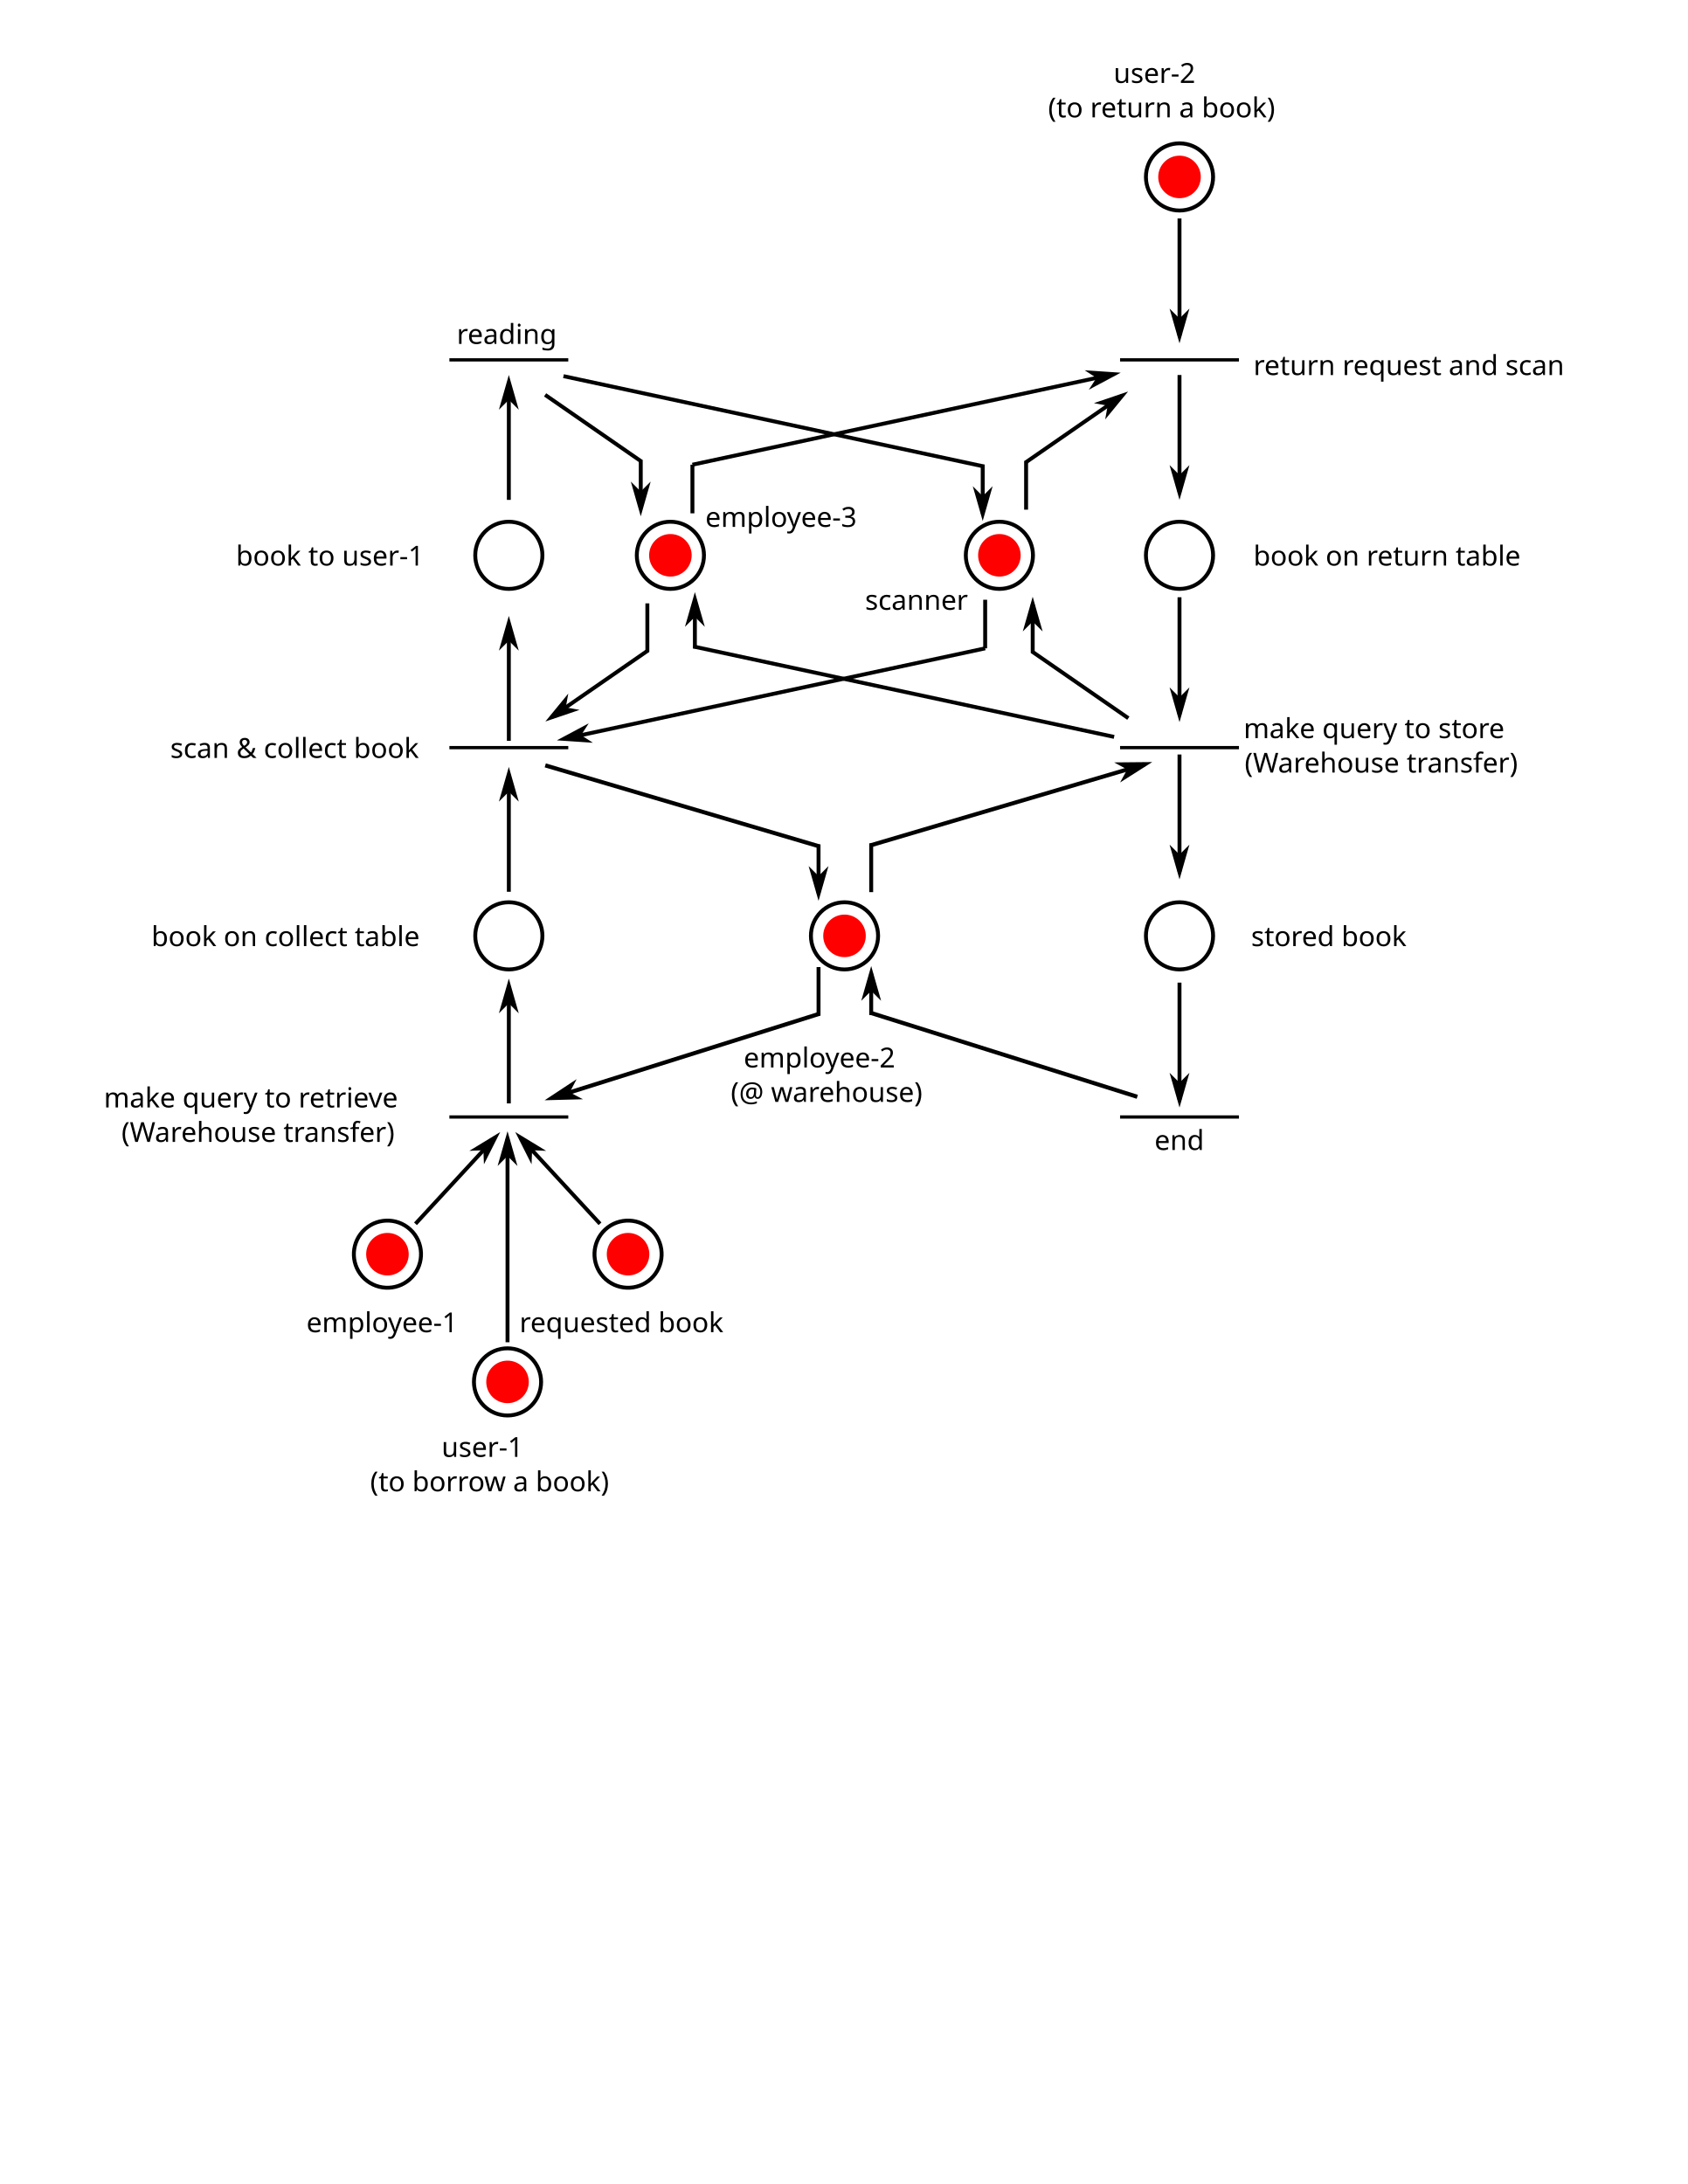
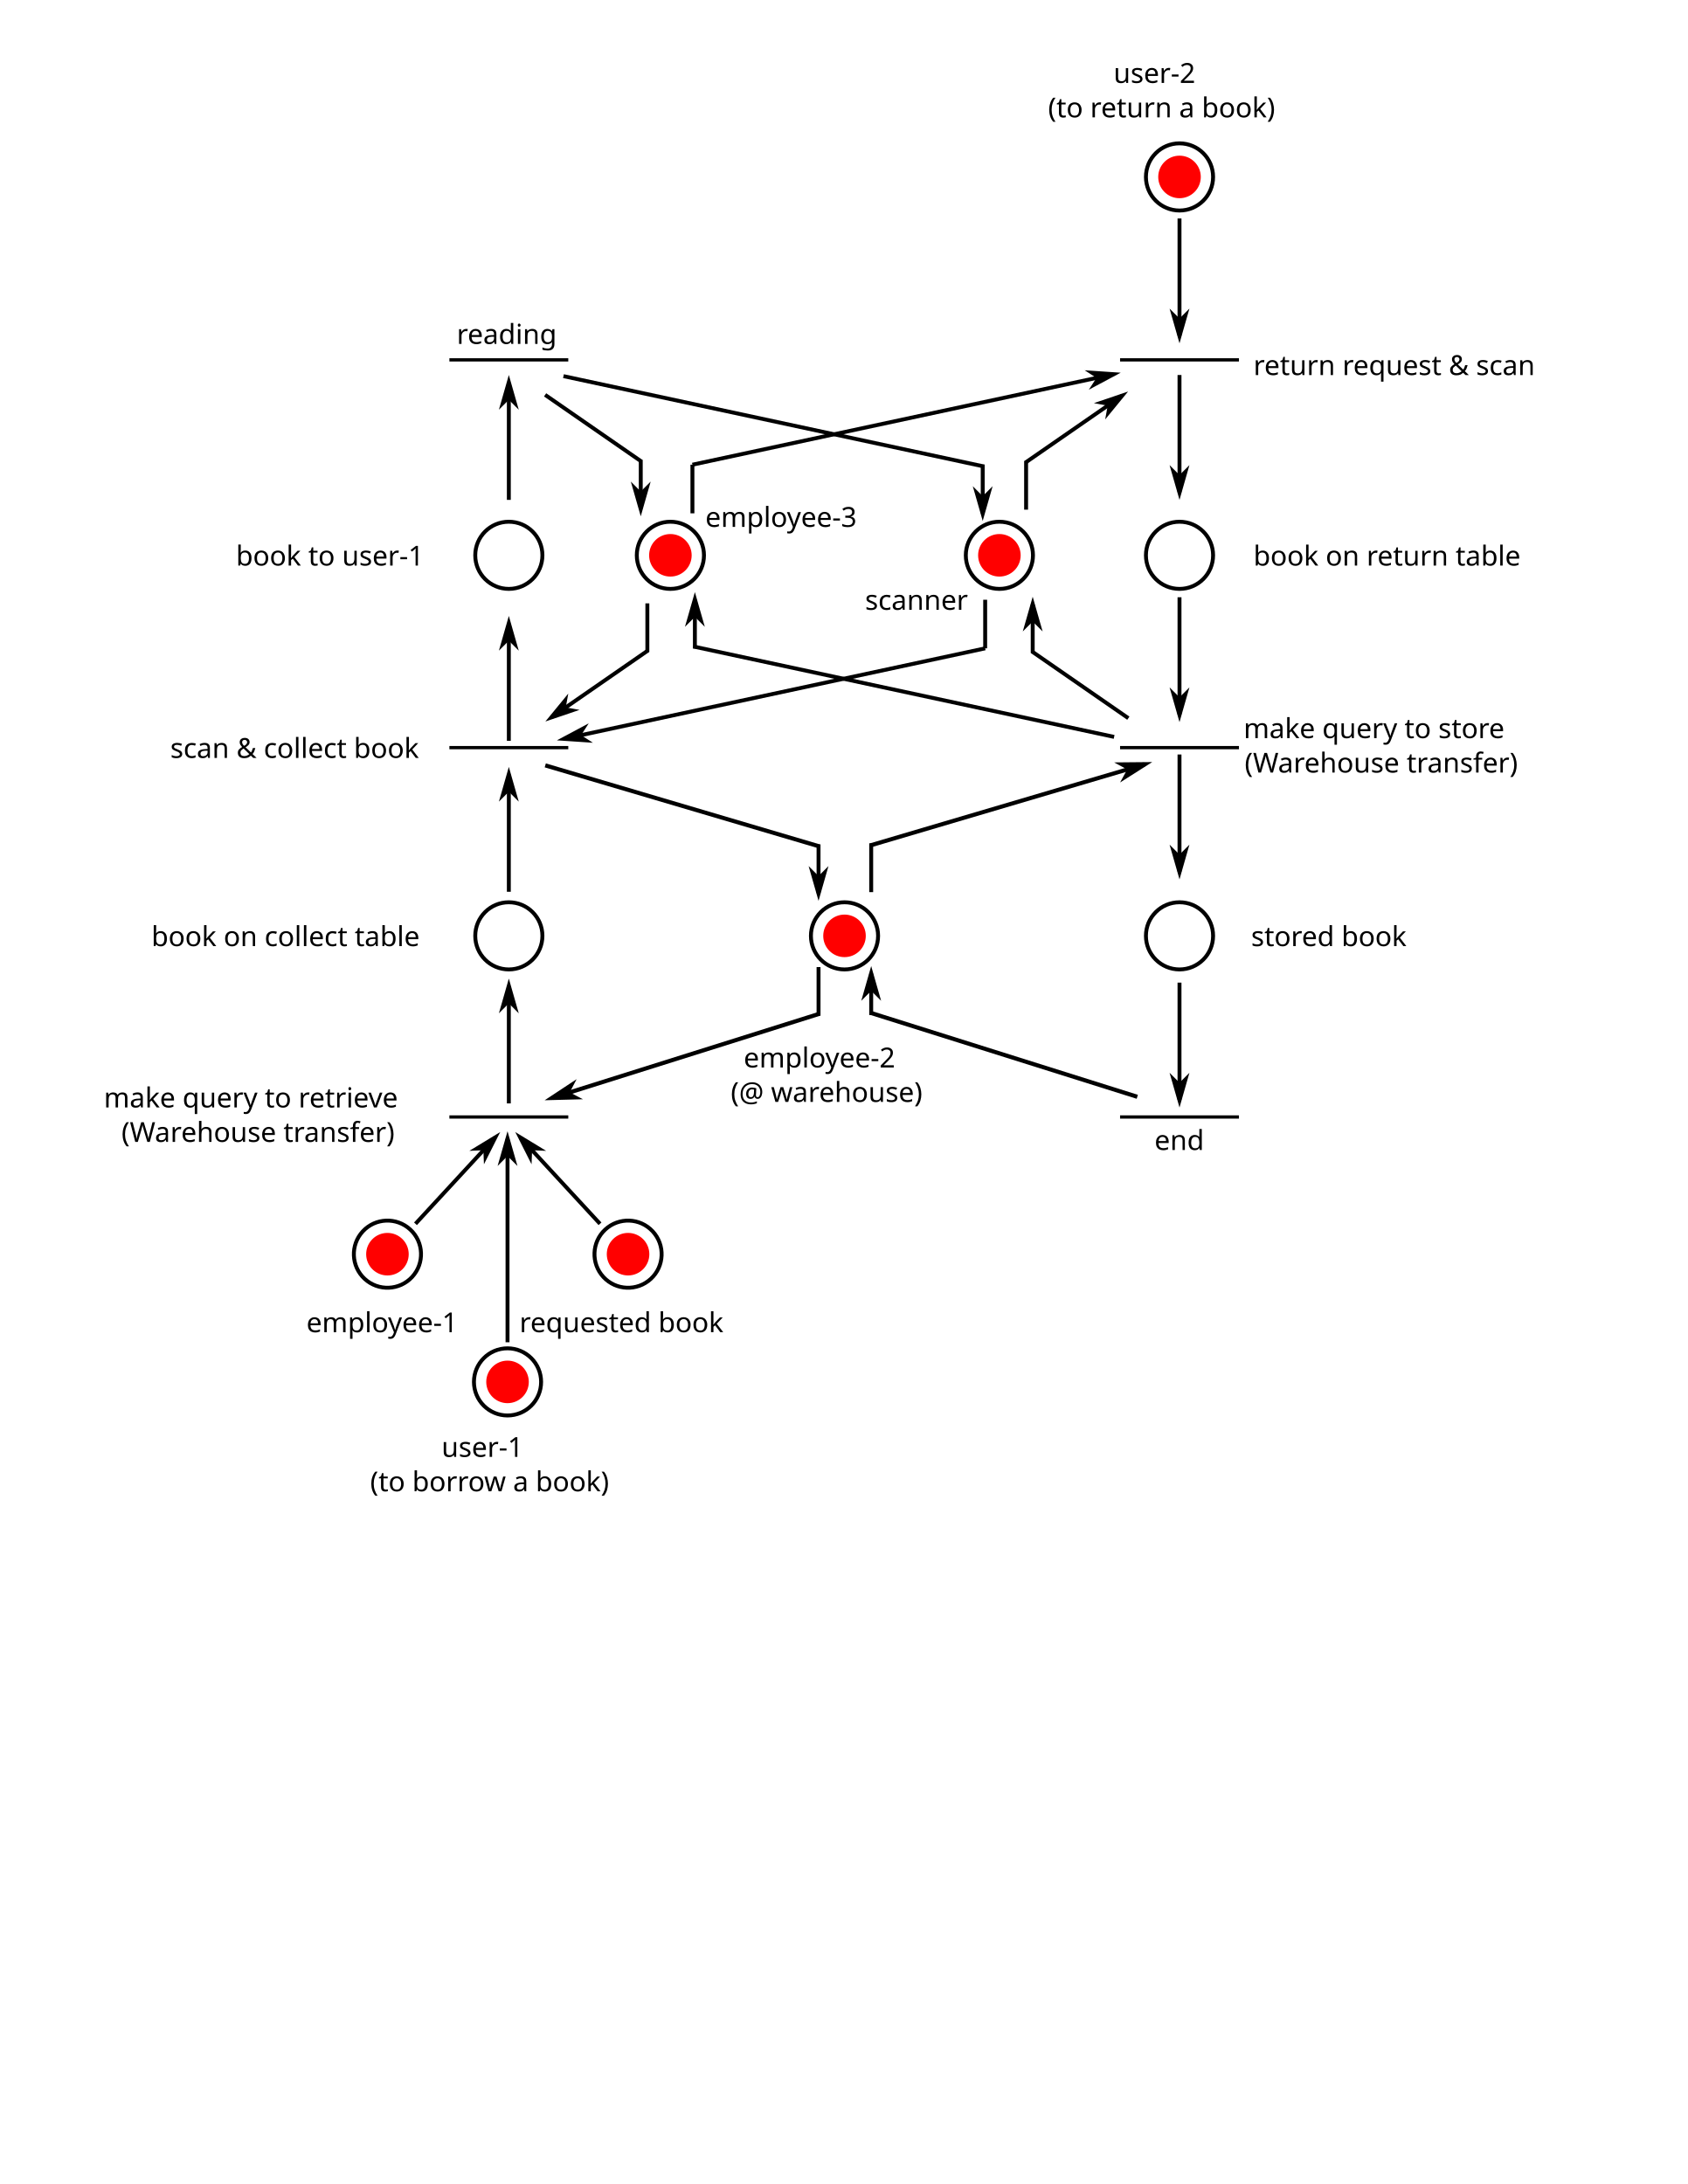
<svg xmlns="http://www.w3.org/2000/svg" width="8.5in" height="11in" viewBox="0 0 215.9 279.4" version="1.1" id="svg5">
  <defs id="defs2">
    <marker style="overflow:visible;" id="Arrow1Mend" refX="0.0" refY="0.0" orient="auto">
      <path transform="scale(0.4) rotate(180) translate(10,0)" style="fill-rule:evenodd;fill:context-stroke;stroke:context-stroke;stroke-width:1.0pt;" d="M 0.0,0.0 L 5.0,-5.0 L -12.5,0.0 L 5.0,5.0 L 0.0,0.0 z " id="path1823" />
    </marker>
    <marker style="overflow:visible;" id="Arrow2Lend" refX="0.0" refY="0.0" orient="auto">
      <path transform="scale(1.1) rotate(180) translate(1,0)" d="M 8.719,4.034 L -2.207,0.016 L 8.719,-4.002 C 6.973,-1.63 6.983,1.616 8.719,4.034 z " style="stroke:context-stroke;fill-rule:evenodd;fill:context-stroke;stroke-width:0.625;stroke-linejoin:round;" id="path1835" />
    </marker>
    <marker style="overflow:visible;" id="Arrow1Lend" refX="0.0" refY="0.0" orient="auto">
      <path transform="scale(0.8) rotate(180) translate(12.5,0)" style="fill-rule:evenodd;fill:context-stroke;stroke:context-stroke;stroke-width:1.0pt;" d="M 0.0,0.0 L 5.0,-5.0 L -12.5,0.0 L 5.0,5.0 L 0.0,0.0 z " id="path1817" />
    </marker>
    <marker style="overflow:visible" id="Arrow1Mend-0" refX="0" refY="0" orient="auto">
      <path transform="matrix(-0.4,0,0,-0.4,-4,0)" style="fill:context-stroke;fill-rule:evenodd;stroke:context-stroke;stroke-width:1pt" d="M 0,0 5,-5 -12.5,0 5,5 Z" id="path1823-8" />
    </marker>
    <marker style="overflow:visible" id="Arrow1Mend-0-3" refX="0" refY="0" orient="auto">
      <path transform="matrix(-0.4,0,0,-0.4,-4,0)" style="fill:context-stroke;fill-rule:evenodd;stroke:context-stroke;stroke-width:1pt" d="M 0,0 5,-5 -12.5,0 5,5 Z" id="path1823-8-5" />
    </marker>
    <marker style="overflow:visible" id="Arrow1Mend-3" refX="0" refY="0" orient="auto">
      <path transform="matrix(-0.4,0,0,-0.4,-4,0)" style="fill:context-stroke;fill-rule:evenodd;stroke:context-stroke;stroke-width:1pt" d="M 0,0 5,-5 -12.5,0 5,5 Z" id="path1823-89" />
    </marker>
    <marker style="overflow:visible" id="Arrow1Mend-5" refX="0" refY="0" orient="auto">
      <path transform="matrix(-0.4,0,0,-0.4,-4,0)" style="fill:context-stroke;fill-rule:evenodd;stroke:context-stroke;stroke-width:1pt" d="M 0,0 5,-5 -12.5,0 5,5 Z" id="path1823-5" />
    </marker>
    <marker style="overflow:visible" id="Arrow1Mend-5-2" refX="0" refY="0" orient="auto">
      <path transform="matrix(-0.4,0,0,-0.4,-4,0)" style="fill:context-stroke;fill-rule:evenodd;stroke:context-stroke;stroke-width:1pt" d="M 0,0 5,-5 -12.5,0 5,5 Z" id="path1823-5-1" />
    </marker>
    <marker style="overflow:visible" id="Arrow1Mend-5-2-2" refX="0" refY="0" orient="auto">
      <path transform="matrix(-0.4,0,0,-0.4,-4,0)" style="fill:context-stroke;fill-rule:evenodd;stroke:context-stroke;stroke-width:1pt" d="M 0,0 5,-5 -12.5,0 5,5 Z" id="path1823-5-1-9" />
    </marker>
    <marker style="overflow:visible" id="Arrow1Mend-5-2-2-1" refX="0" refY="0" orient="auto">
      <path transform="matrix(-0.4,0,0,-0.4,-4,0)" style="fill:context-stroke;fill-rule:evenodd;stroke:context-stroke;stroke-width:1pt" d="M 0,0 5,-5 -12.5,0 5,5 Z" id="path1823-5-1-9-6" />
    </marker>
    <marker style="overflow:visible" id="Arrow1Mend-5-2-2-1-3" refX="0" refY="0" orient="auto">
      <path transform="matrix(-0.4,0,0,-0.4,-4,0)" style="fill:context-stroke;fill-rule:evenodd;stroke:context-stroke;stroke-width:1pt" d="M 0,0 5,-5 -12.5,0 5,5 Z" id="path1823-5-1-9-6-4" />
    </marker>
    <marker style="overflow:visible" id="Arrow1Mend-5-2-9" refX="0" refY="0" orient="auto">
      <path transform="matrix(-0.4,0,0,-0.4,-4,0)" style="fill:context-stroke;fill-rule:evenodd;stroke:context-stroke;stroke-width:1pt" d="M 0,0 5,-5 -12.5,0 5,5 Z" id="path1823-5-1-8" />
    </marker>
    <marker style="overflow:visible" id="Arrow1Mend-5-2-9-9" refX="0" refY="0" orient="auto">
      <path transform="matrix(-0.4,0,0,-0.4,-4,0)" style="fill:context-stroke;fill-rule:evenodd;stroke:context-stroke;stroke-width:1pt" d="M 0,0 5,-5 -12.5,0 5,5 Z" id="path1823-5-1-8-8" />
    </marker>
    <marker style="overflow:visible" id="Arrow1Mend-5-2-9-96" refX="0" refY="0" orient="auto">
      <path transform="matrix(-0.4,0,0,-0.4,-4,0)" style="fill:context-stroke;fill-rule:evenodd;stroke:context-stroke;stroke-width:1pt" d="M 0,0 5,-5 -12.5,0 5,5 Z" id="path1823-5-1-8-5" />
    </marker>
    <marker style="overflow:visible" id="Arrow1Mend-5-2-9-5" refX="0" refY="0" orient="auto">
      <path transform="matrix(-0.4,0,0,-0.4,-4,0)" style="fill:context-stroke;fill-rule:evenodd;stroke:context-stroke;stroke-width:1pt" d="M 0,0 5,-5 -12.5,0 5,5 Z" id="path1823-5-1-8-9" />
    </marker>
    <marker style="overflow:visible" id="Arrow1Mend-2" refX="0" refY="0" orient="auto">
      <path transform="matrix(-0.4,0,0,-0.4,-4,0)" style="fill:context-stroke;fill-rule:evenodd;stroke:context-stroke;stroke-width:1pt" d="M 0,0 5,-5 -12.5,0 5,5 Z" id="path1823-9" />
    </marker>
    <marker style="overflow:visible" id="Arrow1Mend-2-6" refX="0" refY="0" orient="auto">
      <path transform="matrix(-0.4,0,0,-0.4,-4,0)" style="fill:context-stroke;fill-rule:evenodd;stroke:context-stroke;stroke-width:1pt" d="M 0,0 5,-5 -12.5,0 5,5 Z" id="path1823-9-5" />
    </marker>
    <marker style="overflow:visible" id="Arrow1Mend-5-2-9-5-4" refX="0" refY="0" orient="auto">
      <path transform="matrix(-0.4,0,0,-0.4,-4,0)" style="fill:context-stroke;fill-rule:evenodd;stroke:context-stroke;stroke-width:1pt" d="M 0,0 5,-5 -12.5,0 5,5 Z" id="path1823-5-1-8-9-5" />
    </marker>
    <marker style="overflow:visible" id="Arrow1Mend-4" refX="0" refY="0" orient="auto">
      <path transform="matrix(-0.4,0,0,-0.4,-4,0)" style="fill:context-stroke;fill-rule:evenodd;stroke:context-stroke;stroke-width:1pt" d="M 0,0 5,-5 -12.5,0 5,5 Z" id="path1823-6" />
    </marker>
    <marker style="overflow:visible" id="Arrow1Mend-9" refX="0" refY="0" orient="auto">
      <path transform="matrix(-0.4,0,0,-0.4,-4,0)" style="fill:context-stroke;fill-rule:evenodd;stroke:context-stroke;stroke-width:1pt" d="M 0,0 5,-5 -12.5,0 5,5 Z" id="path1823-2" />
    </marker>
    <marker style="overflow:visible" id="Arrow1Mend-0-2" refX="0" refY="0" orient="auto">
      <path transform="matrix(-0.4,0,0,-0.4,-4,0)" style="fill:context-stroke;fill-rule:evenodd;stroke:context-stroke;stroke-width:1pt" d="M 0,0 5,-5 -12.5,0 5,5 Z" id="path1823-8-1" />
    </marker>
    <marker style="overflow:visible" id="Arrow1Mend-0-3-5" refX="0" refY="0" orient="auto">
      <path transform="matrix(-0.4,0,0,-0.4,-4,0)" style="fill:context-stroke;fill-rule:evenodd;stroke:context-stroke;stroke-width:1pt" d="M 0,0 5,-5 -12.5,0 5,5 Z" id="path1823-8-5-1" />
    </marker>
    <marker style="overflow:visible" id="Arrow1Mend-5-2-9-5-47" refX="0" refY="0" orient="auto">
      <path transform="matrix(-0.4,0,0,-0.4,-4,0)" style="fill:context-stroke;fill-rule:evenodd;stroke:context-stroke;stroke-width:1pt" d="M 0,0 5,-5 -12.5,0 5,5 Z" id="path1823-5-1-8-9-3" />
    </marker>
    <marker style="overflow:visible" id="Arrow1Mend-2-0" refX="0" refY="0" orient="auto">
      <path transform="matrix(-0.4,0,0,-0.4,-4,0)" style="fill:context-stroke;fill-rule:evenodd;stroke:context-stroke;stroke-width:1pt" d="M 0,0 5,-5 -12.5,0 5,5 Z" id="path1823-9-7" />
    </marker>
    <marker style="overflow:visible" id="Arrow1Mend-31" refX="0" refY="0" orient="auto">
      <path transform="matrix(-0.4,0,0,-0.4,-4,0)" style="fill:context-stroke;fill-rule:evenodd;stroke:context-stroke;stroke-width:1pt" d="M 0,0 5,-5 -12.5,0 5,5 Z" id="path1823-4" />
    </marker>
    <marker style="overflow:visible" id="Arrow1Mend-2-6-4" refX="0" refY="0" orient="auto">
      <path transform="matrix(-0.4,0,0,-0.4,-4,0)" style="fill:context-stroke;fill-rule:evenodd;stroke:context-stroke;stroke-width:1pt" d="M 0,0 5,-5 -12.5,0 5,5 Z" id="path1823-9-5-3" />
    </marker>
    <marker style="overflow:visible" id="Arrow1Mend-5-2-9-5-6" refX="0" refY="0" orient="auto">
      <path transform="matrix(-0.4,0,0,-0.4,-4,0)" style="fill:context-stroke;fill-rule:evenodd;stroke:context-stroke;stroke-width:1pt" d="M 0,0 5,-5 -12.5,0 5,5 Z" id="path1823-5-1-8-9-7" />
    </marker>
    <marker style="overflow:visible" id="Arrow1Mend-2-3" refX="0" refY="0" orient="auto">
      <path transform="matrix(-0.4,0,0,-0.4,-4,0)" style="fill:context-stroke;fill-rule:evenodd;stroke:context-stroke;stroke-width:1pt" d="M 0,0 5,-5 -12.5,0 5,5 Z" id="path1823-9-6" />
    </marker>
    <marker style="overflow:visible" id="Arrow1Mend-05" refX="0" refY="0" orient="auto">
      <path transform="matrix(-0.4,0,0,-0.4,-4,0)" style="fill:context-stroke;fill-rule:evenodd;stroke:context-stroke;stroke-width:1pt" d="M 0,0 5,-5 -12.5,0 5,5 Z" id="path1823-7" />
    </marker>
    <marker style="overflow:visible" id="Arrow1Mend-2-6-41" refX="0" refY="0" orient="auto">
      <path transform="matrix(-0.4,0,0,-0.4,-4,0)" style="fill:context-stroke;fill-rule:evenodd;stroke:context-stroke;stroke-width:1pt" d="M 0,0 5,-5 -12.5,0 5,5 Z" id="path1823-9-5-5" />
    </marker>
    <marker style="overflow:visible" id="Arrow1Mend-5-2-2-1-39" refX="0" refY="0" orient="auto">
      <path transform="matrix(-0.4,0,0,-0.4,-4,0)" style="fill:context-stroke;fill-rule:evenodd;stroke:context-stroke;stroke-width:1pt" d="M 0,0 5,-5 -12.5,0 5,5 Z" id="path1823-5-1-9-6-9" />
    </marker>
    <marker style="overflow:visible" id="Arrow1Mend-5-2-2-1-3-5" refX="0" refY="0" orient="auto">
      <path transform="matrix(-0.4,0,0,-0.4,-4,0)" style="fill:context-stroke;fill-rule:evenodd;stroke:context-stroke;stroke-width:1pt" d="M 0,0 5,-5 -12.5,0 5,5 Z" id="path1823-5-1-9-6-4-3" />
    </marker>
    <marker style="overflow:visible" id="Arrow1Mend-5-3" refX="0" refY="0" orient="auto">
      <path transform="matrix(-0.4,0,0,-0.4,-4,0)" style="fill:context-stroke;fill-rule:evenodd;stroke:context-stroke;stroke-width:1pt" d="M 0,0 5,-5 -12.5,0 5,5 Z" id="path1823-5-8" />
    </marker>
    <marker style="overflow:visible" id="Arrow1Mend-5-2-24" refX="0" refY="0" orient="auto">
      <path transform="matrix(-0.4,0,0,-0.4,-4,0)" style="fill:context-stroke;fill-rule:evenodd;stroke:context-stroke;stroke-width:1pt" d="M 0,0 5,-5 -12.5,0 5,5 Z" id="path1823-5-1-0" />
    </marker>
    <marker style="overflow:visible" id="Arrow1Mend-5-2-2-8" refX="0" refY="0" orient="auto">
      <path transform="matrix(-0.4,0,0,-0.4,-4,0)" style="fill:context-stroke;fill-rule:evenodd;stroke:context-stroke;stroke-width:1pt" d="M 0,0 5,-5 -12.5,0 5,5 Z" id="path1823-5-1-9-5" />
    </marker>
    <marker style="overflow:visible" id="Arrow1Mend-5-6" refX="0" refY="0" orient="auto">
      <path transform="matrix(-0.4,0,0,-0.4,-4,0)" style="fill:context-stroke;fill-rule:evenodd;stroke:context-stroke;stroke-width:1pt" d="M 0,0 5,-5 -12.5,0 5,5 Z" id="path1823-5-6" />
    </marker>
    <marker style="overflow:visible" id="Arrow1Mend-5-2-4" refX="0" refY="0" orient="auto">
      <path transform="matrix(-0.4,0,0,-0.4,-4,0)" style="fill:context-stroke;fill-rule:evenodd;stroke:context-stroke;stroke-width:1pt" d="M 0,0 5,-5 -12.5,0 5,5 Z" id="path1823-5-1-3" />
    </marker>
    <marker style="overflow:visible" id="Arrow1Mend-5-2-2-5" refX="0" refY="0" orient="auto">
      <path transform="matrix(-0.4,0,0,-0.4,-4,0)" style="fill:context-stroke;fill-rule:evenodd;stroke:context-stroke;stroke-width:1pt" d="M 0,0 5,-5 -12.5,0 5,5 Z" id="path1823-5-1-9-0" />
    </marker>
    <marker style="overflow:visible" id="Arrow1Mend-5-2-9-4" refX="0" refY="0" orient="auto">
      <path transform="matrix(-0.4,0,0,-0.4,-4,0)" style="fill:context-stroke;fill-rule:evenodd;stroke:context-stroke;stroke-width:1pt" d="M 0,0 5,-5 -12.5,0 5,5 Z" id="path1823-5-1-8-58" />
    </marker>
    <marker style="overflow:visible" id="Arrow1Mend-07" refX="0" refY="0" orient="auto">
      <path transform="matrix(-0.4,0,0,-0.4,-4,0)" style="fill:context-stroke;fill-rule:evenodd;stroke:context-stroke;stroke-width:1pt" d="M 0,0 5,-5 -12.5,0 5,5 Z" id="path1823-43" />
    </marker>
    <marker style="overflow:visible" id="Arrow1Mend-5-2-9-6" refX="0" refY="0" orient="auto">
      <path transform="matrix(-0.4,0,0,-0.4,-4,0)" style="fill:context-stroke;fill-rule:evenodd;stroke:context-stroke;stroke-width:1pt" d="M 0,0 5,-5 -12.5,0 5,5 Z" id="path1823-5-1-8-7" />
    </marker>
    <marker style="overflow:visible" id="Arrow1Mend-0-1" refX="0" refY="0" orient="auto">
      <path transform="matrix(-0.4,0,0,-0.4,-4,0)" style="fill:context-stroke;fill-rule:evenodd;stroke:context-stroke;stroke-width:1pt" d="M 0,0 5,-5 -12.5,0 5,5 Z" id="path1823-8-16" />
    </marker>
    <marker style="overflow:visible" id="Arrow1Mend-0-3-9" refX="0" refY="0" orient="auto">
      <path transform="matrix(-0.4,0,0,-0.4,-4,0)" style="fill:context-stroke;fill-rule:evenodd;stroke:context-stroke;stroke-width:1pt" d="M 0,0 5,-5 -12.5,0 5,5 Z" id="path1823-8-5-18" />
    </marker>
    <marker style="overflow:visible" id="Arrow1Mend-9-9" refX="0" refY="0" orient="auto">
      <path transform="matrix(-0.4,0,0,-0.4,-4,0)" style="fill:context-stroke;fill-rule:evenodd;stroke:context-stroke;stroke-width:1pt" d="M 0,0 5,-5 -12.5,0 5,5 Z" id="path1823-2-7" />
    </marker>
  </defs>
  <g id="layer1">
    <circle style="fill:none;fill-opacity:0.75;stroke:#000000;stroke-width:0.5;stroke-linecap:round;stroke-linejoin:round;stroke-miterlimit:4;stroke-dasharray:none" id="path850-1-9-3" cx="65.087" cy="119.724" r="4.296" />
    <circle style="fill:none;fill-opacity:0.75;stroke:#000000;stroke-width:0.5;stroke-linecap:round;stroke-linejoin:round;stroke-miterlimit:4;stroke-dasharray:none" id="path850-1" cx="145.255" cy="-84.264" r="4.296" transform="matrix(0.7347202,0.6783702,0.6783702,-0.7347202,0,0)" />
    <path style="fill:none;stroke:#000000;stroke-width:0.5;stroke-linecap:butt;stroke-linejoin:miter;stroke-miterlimit:4;stroke-dasharray:none;stroke-opacity:1;marker-end:url(#Arrow1Mend-0-3)" d="m 53.148,156.56 c 10.169,-11.014 10.169,-11.014 10.169,-11.014" id="path1156-6-0" />
    <circle style="fill:none;fill-opacity:0.75;stroke:#000000;stroke-width:0.5;stroke-linecap:round;stroke-linejoin:round;stroke-miterlimit:4;stroke-dasharray:none" id="path850-1-2" cx="49.817" cy="-172.383" r="4.296" transform="rotate(137.2836)" />
    <path style="fill:none;stroke:#000000;stroke-width:0.5;stroke-linecap:butt;stroke-linejoin:miter;stroke-miterlimit:4;stroke-dasharray:none;stroke-opacity:1;marker-end:url(#Arrow1Mend-0-3-9)" d="M 76.749,156.56 C 66.58,145.547 66.58,145.547 66.58,145.547" id="path1156-6-0-0" />
    <text xml:space="preserve" style="font-size:3.526px;line-height:1.25;font-family:sans-serif;-inkscape-font-specification:sans-serif;text-align:center;letter-spacing:0px;text-anchor:middle;stroke-width:0.132" x="35.299" y="141.676" id="text5551">
      <tspan id="tspan5549" style="text-align:center;text-anchor:middle;stroke-width:0.132" x="35.299" y="141.676">make query to retrieve</tspan>
      <tspan style="text-align:center;text-anchor:middle;stroke-width:0.132" x="35.299" y="146.084" id="tspan33403">(Warehouse transfer)</tspan>
    </text>
    <text xml:space="preserve" style="font-size:3.526px;line-height:1.25;font-family:sans-serif;-inkscape-font-specification:sans-serif;text-align:center;letter-spacing:0px;text-anchor:middle;stroke-width:0.132" x="64.92" y="186.378" id="text14485">
      <tspan id="tspan14483" style="text-align:center;text-anchor:middle;stroke-width:0.132" x="64.92" y="186.378">user-1</tspan>
      <tspan style="text-align:center;text-anchor:middle;stroke-width:0.132" x="64.92" y="190.786" id="tspan48297">(to borrow a book)</tspan>
    </text>
    <text xml:space="preserve" style="font-size:3.526px;line-height:1.25;font-family:sans-serif;-inkscape-font-specification:sans-serif;letter-spacing:0px;stroke-width:0.132" x="39.201" y="170.433" id="text19685">
      <tspan id="tspan19683" style="stroke-width:0.132" x="39.201" y="170.433">employee-1</tspan>
    </text>
    <circle style="fill:none;fill-opacity:0.75;stroke:#000000;stroke-width:0.5;stroke-linecap:round;stroke-linejoin:round;stroke-miterlimit:4;stroke-dasharray:none" id="path850-5" cx="150.877" cy="22.636" r="4.296" />
    <path style="fill:none;stroke:#000000;stroke-width:0.5;stroke-linecap:butt;stroke-linejoin:miter;stroke-miterlimit:4;stroke-dasharray:none;stroke-opacity:1;marker-end:url(#Arrow1Mend-9)" d="m 150.876,27.945 c 0,14.99 0,14.99 0,14.99" id="path1156-1" />
    <text xml:space="preserve" style="font-size:3.526px;line-height:1.25;font-family:sans-serif;-inkscape-font-specification:sans-serif;letter-spacing:0px;stroke-width:0.132" x="160.336" y="47.979" id="text4569-3">
-       <tspan id="tspan4567-5" style="stroke-width:0.132" x="160.336" y="47.979">return request and scan</tspan>
+       <tspan id="tspan4567-5" style="stroke-width:0.132" x="160.336" y="47.979">return request &amp; scan</tspan>
    </text>
    <text xml:space="preserve" style="font-size:3.526px;line-height:1.25;font-family:sans-serif;-inkscape-font-specification:sans-serif;text-align:center;letter-spacing:0px;text-anchor:middle;stroke-width:0.132" x="178.968" y="94.428" id="text5551-1">
      <tspan id="tspan5549-3" style="text-align:center;text-anchor:middle;stroke-width:0.132" x="178.968" y="94.428">make query to store</tspan>
      <tspan style="text-align:center;text-anchor:middle;stroke-width:0.132" x="178.968" y="98.836" id="tspan39517">(Warehouse transfer)</tspan>
    </text>
    <ellipse style="fill:#ff0000;fill-opacity:1;stroke:#ff0000;stroke-width:0.295;stroke-linecap:round;stroke-linejoin:round;stroke-miterlimit:4;stroke-dasharray:none;stroke-opacity:1" id="path11431-9" cx="150.877" cy="22.636" rx="2.574" ry="2.574" />
    <text xml:space="preserve" style="font-size:3.526px;line-height:1.25;font-family:sans-serif;-inkscape-font-specification:sans-serif;text-align:center;letter-spacing:0px;text-anchor:middle;stroke-width:0.132" x="150.877" y="10.609" id="text14485-8">
      <tspan id="tspan14483-1" style="text-align:center;text-anchor:middle;stroke-width:0.132" x="150.877" y="10.609">user-2</tspan>
      <tspan style="text-align:center;text-anchor:middle;stroke-width:0.132" x="150.877" y="15.016" id="tspan49670">(to return a book)</tspan>
    </text>
    <text xml:space="preserve" style="font-size:3.526px;line-height:1.25;font-family:sans-serif;-inkscape-font-specification:sans-serif;letter-spacing:0px;stroke-width:0.132" x="160.336" y="72.354" id="text19685-5">
      <tspan id="tspan19683-4" style="stroke-width:0.132" x="160.336" y="72.354">book on return table</tspan>
    </text>
    <path style="fill:none;stroke:#000000;stroke-width:0.5;stroke-linecap:butt;stroke-linejoin:miter;stroke-miterlimit:4;stroke-dasharray:none;stroke-opacity:1;marker-end:url(#Arrow1Mend-5-2)" d="m 65.087,141.164 c 0,-14.99 0,-14.99 0,-14.99" id="path1156-8-1" />
    <path style="fill:none;stroke:#000000;stroke-width:0.5;stroke-linecap:butt;stroke-linejoin:miter;stroke-miterlimit:4;stroke-dasharray:none;stroke-opacity:1;marker-end:url(#Arrow1Mend-5-2-2)" d="m 65.087,114.085 c 0,-14.99 0,-14.99 0,-14.99" id="path1156-8-1-5" />
    <text xml:space="preserve" style="font-size:3.528px;line-height:1.25;font-family:sans-serif;-inkscape-font-specification:sans-serif;letter-spacing:0px;stroke-width:0.265" x="66.452" y="170.433" id="text27578">
      <tspan id="tspan27576" style="font-size:3.528px;stroke-width:0.265" x="66.452" y="170.433">requested book</tspan>
    </text>
    <g id="g16705" transform="translate(29.35121,-94.70476)">
      <circle style="fill:none;fill-opacity:0.75;stroke:#000000;stroke-width:0.5;stroke-linecap:round;stroke-linejoin:round;stroke-miterlimit:4;stroke-dasharray:none" id="path850-1-9" cx="78.674" cy="214.429" r="4.296" />
      <ellipse style="fill:#ff0000;fill-opacity:1;stroke:#ff0000;stroke-width:0.295;stroke-linecap:round;stroke-linejoin:round;stroke-miterlimit:4;stroke-dasharray:none;stroke-opacity:1" id="path11431-5-5" cx="78.674" cy="214.429" rx="2.574" ry="2.574" />
    </g>
    <text xml:space="preserve" style="font-size:3.528px;line-height:1.25;font-family:sans-serif;-inkscape-font-specification:sans-serif;text-align:center;letter-spacing:0px;text-anchor:middle;stroke-width:0.265" x="108.026" y="136.56" id="text27578-6">
      <tspan id="tspan27576-7" style="font-size:3.528px;text-align:center;text-anchor:middle;stroke-width:0.265" x="108.026" y="136.56">employee-2</tspan>
      <tspan style="font-size:3.528px;text-align:center;text-anchor:middle;stroke-width:0.265" x="108.026" y="140.969" id="tspan46231">(@ warehouse)</tspan>
    </text>
    <text xml:space="preserve" style="font-size:3.528px;line-height:1.25;font-family:sans-serif;-inkscape-font-specification:sans-serif;letter-spacing:0px;stroke-width:0.265" x="90.225" y="67.403" id="text27578-6-0">
      <tspan id="tspan27576-7-4" style="font-size:3.528px;stroke-width:0.265" x="90.225" y="67.403">employee-3</tspan>
    </text>
    <text xml:space="preserve" style="font-size:3.528px;line-height:1.25;font-family:sans-serif;-inkscape-font-specification:sans-serif;letter-spacing:0px;stroke-width:0.265" x="21.776" y="96.96" id="text27578-6-0-9">
      <tspan id="tspan27576-7-4-1" style="font-size:3.528px;stroke-width:0.265" x="21.776" y="96.96">scan &amp; collect book</tspan>
    </text>
    <text xml:space="preserve" style="font-size:3.528px;line-height:1.25;font-family:sans-serif;-inkscape-font-specification:sans-serif;letter-spacing:0px;stroke-width:0.265" x="58.426" y="43.997" id="text27578-6-0-3">
      <tspan id="tspan27576-7-4-3" style="font-size:3.528px;stroke-width:0.265" x="58.426" y="43.997">reading</tspan>
    </text>
    <circle style="fill:none;fill-opacity:0.75;stroke:#000000;stroke-width:0.5;stroke-linecap:round;stroke-linejoin:round;stroke-miterlimit:4;stroke-dasharray:none" id="path850-1-9-9" cx="127.837" cy="71.041" r="4.296" />
    <text xml:space="preserve" style="font-size:3.528px;line-height:1.25;font-family:sans-serif;-inkscape-font-specification:sans-serif;letter-spacing:0px;stroke-width:0.265" x="110.65" y="78.013" id="text27578-6-46">
      <tspan id="tspan27576-7-8" style="font-size:3.528px;stroke-width:0.265" x="110.65" y="78.013">scanner</tspan>
    </text>
    <text xml:space="preserve" style="font-size:3.528px;line-height:1.25;font-family:sans-serif;-inkscape-font-specification:sans-serif;letter-spacing:0px;stroke-width:0.265" x="19.366" y="121.037" id="text27578-6-4">
      <tspan id="tspan27576-7-0" style="font-size:3.528px;stroke-width:0.265" x="19.366" y="121.037">book on collect table</tspan>
    </text>
    <path style="fill:none;stroke:#000000;stroke-width:0.416;stroke-linecap:butt;stroke-linejoin:miter;stroke-miterlimit:4;stroke-dasharray:none;stroke-opacity:1" d="m 57.484,142.895 c 15.207,0 15.207,0 15.207,0" id="path2623-6-5" />
    <path style="fill:none;stroke:#000000;stroke-width:0.416;stroke-linecap:butt;stroke-linejoin:miter;stroke-miterlimit:4;stroke-dasharray:none;stroke-opacity:1" d="m 57.484,95.647 c 15.207,0 15.207,0 15.207,0" id="path2623-6-5-1" />
    <path style="fill:none;stroke:#000000;stroke-width:0.416;stroke-linecap:butt;stroke-linejoin:miter;stroke-miterlimit:4;stroke-dasharray:none;stroke-opacity:1" d="m 57.484,46.038 c 15.207,0 15.207,0 15.207,0" id="path2623-6-5-1-1" />
    <path style="fill:none;stroke:#000000;stroke-width:0.5;stroke-linecap:butt;stroke-linejoin:miter;stroke-miterlimit:4;stroke-dasharray:none;stroke-opacity:1;marker-end:url(#Arrow1Mend-5-2-2-1)" d="m 65.087,94.771 c 0,-14.99 0,-14.99 0,-14.99" id="path1156-8-1-5-1" />
    <circle style="fill:none;fill-opacity:0.75;stroke:#000000;stroke-width:0.5;stroke-linecap:round;stroke-linejoin:round;stroke-miterlimit:4;stroke-dasharray:none" id="path850-1-9-0-6" cx="65.087" cy="71.041" r="4.296" />
    <path style="fill:none;stroke:#000000;stroke-width:0.5;stroke-linecap:butt;stroke-linejoin:miter;stroke-miterlimit:4;stroke-dasharray:none;stroke-opacity:1;marker-end:url(#Arrow1Mend-5-2-2-1-3)" d="m 65.087,63.947 c 0,-14.99 0,-14.99 0,-14.99" id="path1156-8-1-5-1-3" />
    <text xml:space="preserve" style="font-size:7.056px;line-height:1.25;font-family:sans-serif;-inkscape-font-specification:sans-serif;letter-spacing:0px;stroke-width:0.265" x="83.211" y="59.002" id="text47368">
      <tspan id="tspan47366" style="stroke-width:0.265" x="83.211" y="59.002" />
    </text>
    <text xml:space="preserve" style="font-size:3.528px;line-height:1.25;font-family:sans-serif;-inkscape-font-specification:sans-serif;letter-spacing:0px;stroke-width:0.265" x="30.186" y="72.354" id="text27578-6-0-6">
      <tspan id="tspan27576-7-4-4" style="font-size:3.528px;stroke-width:0.265" x="30.186" y="72.354">book to user-1</tspan>
    </text>
    <g id="g43151" transform="translate(0.5291667)">
      <g id="g17820" transform="translate(16.13958,-96.04375)">
        <path style="fill:none;stroke:#000000;stroke-width:0.53;stroke-linecap:butt;stroke-linejoin:miter;stroke-miterlimit:4;stroke-dasharray:none;stroke-opacity:1;marker-end:url(#Arrow1Mend-5-2-9)" d="m 88.183,225.724 c -34.186,10.763 -34.186,10.763 -34.186,10.763" id="path1156-8-1-4" />
        <path style="fill:none;stroke:#000000;stroke-width:0.5;stroke-linecap:butt;stroke-linejoin:miter;stroke-miterlimit:4;stroke-dasharray:none;stroke-opacity:1" d="m 88.035,219.761 c 0,6.218 0,6.218 0,6.218" id="path49846" />
      </g>
      <g id="g17816" transform="translate(16.13958,-96.04375)">
        <path style="fill:none;stroke:#000000;stroke-width:0.527;stroke-linecap:butt;stroke-linejoin:miter;stroke-miterlimit:4;stroke-dasharray:none;stroke-opacity:1" d="M 88.211,204.345 C 53.08,193.959 53.08,193.959 53.08,193.959" id="path1156-8-1-4-3" />
        <path style="fill:none;stroke:#000000;stroke-width:0.5;stroke-linecap:butt;stroke-linejoin:miter;stroke-miterlimit:4;stroke-dasharray:none;stroke-opacity:1;marker-end:url(#Arrow1Mend)" d="m 88.035,204.084 c 0,6.218 0,6.218 0,6.218" id="path49846-2" />
      </g>
    </g>
    <g id="g42919" transform="translate(2.116667,-0.5291667)">
      <path style="fill:none;stroke:#000000;stroke-width:0.53;stroke-linecap:butt;stroke-linejoin:miter;stroke-miterlimit:4;stroke-dasharray:none;stroke-opacity:1" d="M 109.174,130.08 C 143.36,140.843 143.36,140.843 143.36,140.843" id="path1156-8-1-4-6" />
      <path style="fill:none;stroke:#000000;stroke-width:0.5;stroke-linecap:butt;stroke-linejoin:miter;stroke-miterlimit:4;stroke-dasharray:none;stroke-opacity:1;marker-end:url(#Arrow1Mend)" d="m 109.322,130.381 c 0,-5.278 0,-5.278 0,-5.278" id="path49846-5" />
      <path style="fill:none;stroke:#000000;stroke-width:0.527;stroke-linecap:butt;stroke-linejoin:miter;stroke-miterlimit:4;stroke-dasharray:none;stroke-opacity:1;marker-end:url(#Arrow1Mend)" d="M 109.145,108.701 C 144.277,98.315 144.277,98.315 144.277,98.315" id="path1156-8-1-4-3-9" />
      <path style="fill:none;stroke:#000000;stroke-width:0.5;stroke-linecap:butt;stroke-linejoin:miter;stroke-miterlimit:4;stroke-dasharray:none;stroke-opacity:1" d="m 109.322,108.44 c 0,6.218 0,6.218 0,6.218" id="path49846-2-9" />
    </g>
    <circle style="fill:none;fill-opacity:0.75;stroke:#000000;stroke-width:0.5;stroke-linecap:round;stroke-linejoin:round;stroke-miterlimit:4;stroke-dasharray:none" id="path850-1-9-7" cx="85.753" cy="71.041" r="4.296" />
    <ellipse style="fill:#ff0000;fill-opacity:1;stroke:#ff0000;stroke-width:0.295;stroke-linecap:round;stroke-linejoin:round;stroke-miterlimit:4;stroke-dasharray:none;stroke-opacity:1" id="path11431-5-5-5" cx="85.753" cy="71.041" rx="2.574" ry="2.574" />
    <ellipse style="fill:#ff0000;fill-opacity:1;stroke:#ff0000;stroke-width:0.295;stroke-linecap:round;stroke-linejoin:round;stroke-miterlimit:4;stroke-dasharray:none;stroke-opacity:1" id="path11431-5-5-0" cx="127.837" cy="71.041" rx="2.574" ry="2.574" />
    <g id="g11088" transform="translate(16.13958,-95.51458)">
      <g id="g49966-6" transform="translate(-66.02228,59.72685)">
        <path style="fill:none;stroke:#000000;stroke-width:0.5;stroke-linecap:butt;stroke-linejoin:miter;stroke-miterlimit:4;stroke-dasharray:none;stroke-opacity:1;marker-end:url(#Arrow1Mend-5-2-9-5)" d="m 132.779,118.996 c -12.325,8.533 -12.325,8.533 -12.325,8.533" id="path1156-8-1-4-0" />
        <path style="fill:none;stroke:#000000;stroke-width:0.5;stroke-linecap:butt;stroke-linejoin:miter;stroke-miterlimit:4;stroke-dasharray:none;stroke-opacity:1" d="m 132.689,112.977 c 0,6.218 0,6.218 0,6.218" id="path49846-26" />
      </g>
      <g id="g50395-9" transform="translate(-56.73677,59.06539)">
        <path style="fill:none;stroke:#000000;stroke-width:0.5;stroke-linecap:butt;stroke-linejoin:miter;stroke-miterlimit:4;stroke-dasharray:none;stroke-opacity:1" d="m 122.65,95.496 c -12.325,-8.533 -12.325,-8.533 -12.325,-8.533" id="path1156-8-1-4-3-1" />
        <path style="fill:none;stroke:#000000;stroke-width:0.5;stroke-linecap:butt;stroke-linejoin:miter;stroke-miterlimit:4;stroke-dasharray:none;stroke-opacity:1;marker-end:url(#Arrow1Mend-2)" d="m 122.559,95.297 c 0,6.218 0,6.218 0,6.218" id="path49846-2-7" />
      </g>
    </g>
    <g id="g11420" transform="translate(17.19791,-95.51458)">
      <g id="g11412">
        <path style="fill:none;stroke:#000000;stroke-width:0.5;stroke-linecap:butt;stroke-linejoin:miter;stroke-miterlimit:4;stroke-dasharray:none;stroke-opacity:1" d="m 108.82,172.238 c 0,6.218 0,6.218 0,6.218" id="path49846-26-0" />
        <path style="fill:none;stroke:#000000;stroke-width:0.5;stroke-linecap:butt;stroke-linejoin:miter;stroke-miterlimit:4;stroke-dasharray:none;stroke-opacity:1;marker-end:url(#Arrow1Mend)" d="M 108.82,178.456 C 54.996,190.02 54.996,190.02 54.996,190.02" id="path63976" />
      </g>
      <g id="g64672" transform="translate(-57.94375,108.4792)">
        <path style="fill:none;stroke:#000000;stroke-width:0.5;stroke-linecap:butt;stroke-linejoin:miter;stroke-miterlimit:4;stroke-dasharray:none;stroke-opacity:1;marker-end:url(#Arrow1Mend-2-6)" d="m 166.449,46.476 c 0,6.218 0,6.218 0,6.218" id="path49846-2-7-0" />
        <path style="fill:none;stroke:#000000;stroke-width:0.5;stroke-linecap:butt;stroke-linejoin:miter;stroke-miterlimit:4;stroke-dasharray:none;stroke-opacity:1" d="M 166.646,46.72 C 112.822,35.155 112.822,35.155 112.822,35.155" id="path63976-7" />
      </g>
    </g>
    <g id="g11088-0" transform="rotate(180,98.96011,118.9529)">
      <g id="g49966-6-8" transform="translate(-66.02228,59.72685)">
        <path style="fill:none;stroke:#000000;stroke-width:0.5;stroke-linecap:butt;stroke-linejoin:miter;stroke-miterlimit:4;stroke-dasharray:none;stroke-opacity:1;marker-end:url(#Arrow1Mend-5-2-9-5-6)" d="m 132.779,118.996 c -12.325,8.533 -12.325,8.533 -12.325,8.533" id="path1156-8-1-4-0-6" />
        <path style="fill:none;stroke:#000000;stroke-width:0.5;stroke-linecap:butt;stroke-linejoin:miter;stroke-miterlimit:4;stroke-dasharray:none;stroke-opacity:1" d="m 132.689,112.977 c 0,6.218 0,6.218 0,6.218" id="path49846-26-4" />
      </g>
      <g id="g50395-9-0" transform="translate(-56.73677,59.06539)">
        <path style="fill:none;stroke:#000000;stroke-width:0.5;stroke-linecap:butt;stroke-linejoin:miter;stroke-miterlimit:4;stroke-dasharray:none;stroke-opacity:1" d="m 122.65,95.496 c -12.325,-8.533 -12.325,-8.533 -12.325,-8.533" id="path1156-8-1-4-3-1-4" />
        <path style="fill:none;stroke:#000000;stroke-width:0.5;stroke-linecap:butt;stroke-linejoin:miter;stroke-miterlimit:4;stroke-dasharray:none;stroke-opacity:1;marker-end:url(#Arrow1Mend-2-3)" d="m 122.559,95.297 c 0,6.218 0,6.218 0,6.218" id="path49846-2-7-4" />
      </g>
    </g>
    <g id="g11420-2" transform="rotate(180,98.69553,118.9529)">
      <g id="g11412-4">
        <path style="fill:none;stroke:#000000;stroke-width:0.5;stroke-linecap:butt;stroke-linejoin:miter;stroke-miterlimit:4;stroke-dasharray:none;stroke-opacity:1" d="m 108.82,172.238 c 0,6.218 0,6.218 0,6.218" id="path49846-26-0-1" />
        <path style="fill:none;stroke:#000000;stroke-width:0.5;stroke-linecap:butt;stroke-linejoin:miter;stroke-miterlimit:4;stroke-dasharray:none;stroke-opacity:1;marker-end:url(#Arrow1Mend-05)" d="M 108.82,178.456 C 54.996,190.02 54.996,190.02 54.996,190.02" id="path63976-5" />
      </g>
      <g id="g64672-0" transform="translate(-57.94375,108.4792)">
        <path style="fill:none;stroke:#000000;stroke-width:0.5;stroke-linecap:butt;stroke-linejoin:miter;stroke-miterlimit:4;stroke-dasharray:none;stroke-opacity:1;marker-end:url(#Arrow1Mend-2-6-41)" d="m 166.449,46.476 c 0,6.218 0,6.218 0,6.218" id="path49846-2-7-0-4" />
        <path style="fill:none;stroke:#000000;stroke-width:0.5;stroke-linecap:butt;stroke-linejoin:miter;stroke-miterlimit:4;stroke-dasharray:none;stroke-opacity:1" d="M 166.646,46.72 C 112.822,35.155 112.822,35.155 112.822,35.155" id="path63976-7-0" />
      </g>
    </g>
    <path style="fill:none;stroke:#000000;stroke-width:0.416;stroke-linecap:butt;stroke-linejoin:miter;stroke-miterlimit:4;stroke-dasharray:none;stroke-opacity:1" d="m 143.273,46.038 c 15.207,0 15.207,0 15.207,0" id="path2623-6-5-1-4" />
    <path style="fill:none;stroke:#000000;stroke-width:0.416;stroke-linecap:butt;stroke-linejoin:miter;stroke-miterlimit:4;stroke-dasharray:none;stroke-opacity:1" d="m 143.273,95.647 c 15.207,0 15.207,0 15.207,0" id="path2623-6-5-1-1-6" />
    <path style="fill:none;stroke:#000000;stroke-width:0.5;stroke-linecap:butt;stroke-linejoin:miter;stroke-miterlimit:4;stroke-dasharray:none;stroke-opacity:1;marker-end:url(#Arrow1Mend-5-2-2-1-39)" d="m 150.876,47.972 c 0,14.99 0,14.99 0,14.99" id="path1156-8-1-5-1-4" />
    <circle style="fill:none;fill-opacity:0.75;stroke:#000000;stroke-width:0.5;stroke-linecap:round;stroke-linejoin:round;stroke-miterlimit:4;stroke-dasharray:none" id="path850-1-9-0-6-1" cx="150.877" cy="-71.041" r="4.296" transform="scale(1,-1)" />
    <path style="fill:none;stroke:#000000;stroke-width:0.5;stroke-linecap:butt;stroke-linejoin:miter;stroke-miterlimit:4;stroke-dasharray:none;stroke-opacity:1;marker-end:url(#Arrow1Mend-5-2-2-1-3-5)" d="m 150.876,76.405 c 0,14.99 0,14.99 0,14.99" id="path1156-8-1-5-1-3-6" />
    <circle style="fill:none;fill-opacity:0.75;stroke:#000000;stroke-width:0.5;stroke-linecap:round;stroke-linejoin:round;stroke-miterlimit:4;stroke-dasharray:none" id="path850-1-9-3-5" cx="150.877" cy="119.724" r="4.296" />
    <path style="fill:none;stroke:#000000;stroke-width:0.5;stroke-linecap:butt;stroke-linejoin:miter;stroke-miterlimit:4;stroke-dasharray:none;stroke-opacity:1;marker-end:url(#Arrow1Mend-5-2-4)" d="m 150.876,125.709 c 0,14.99 0,14.99 0,14.99" id="path1156-8-1-41" />
    <path style="fill:none;stroke:#000000;stroke-width:0.5;stroke-linecap:butt;stroke-linejoin:miter;stroke-miterlimit:4;stroke-dasharray:none;stroke-opacity:1;marker-end:url(#Arrow1Mend-5-2-2-5)" d="m 150.876,96.523 c 0,14.99 0,14.99 0,14.99" id="path1156-8-1-5-6" />
    <text xml:space="preserve" style="font-size:3.528px;line-height:1.25;font-family:sans-serif;-inkscape-font-specification:sans-serif;letter-spacing:0px;stroke-width:0.265" x="160.033" y="121.037" id="text27578-3">
      <tspan id="tspan27576-5" style="font-size:3.528px;stroke-width:0.265" x="160.033" y="121.037">stored book</tspan>
    </text>
    <path style="fill:none;stroke:#000000;stroke-width:0.416;stroke-linecap:butt;stroke-linejoin:miter;stroke-miterlimit:4;stroke-dasharray:none;stroke-opacity:1" d="m 143.273,142.895 c 15.207,0 15.207,0 15.207,0" id="path2623-6-5-11" />
    <text xml:space="preserve" style="font-size:7.056px;line-height:1.25;font-family:sans-serif;-inkscape-font-specification:sans-serif;letter-spacing:0px;stroke-width:0.265" x="18.896" y="237.041" id="text19122">
      <tspan id="tspan19120" style="stroke-width:0.265" x="18.896" y="237.041" />
    </text>
    <text xml:space="preserve" style="font-size:3.528px;line-height:1.25;font-family:sans-serif;-inkscape-font-specification:sans-serif;letter-spacing:0px;stroke-width:0.265" x="147.679" y="147.115" id="text27578-3-6">
      <tspan id="tspan27576-5-3" style="font-size:3.528px;stroke-width:0.265" x="147.679" y="147.115">end</tspan>
    </text>
    <ellipse style="fill:#ff0000;fill-opacity:1;stroke:#ff0000;stroke-width:0.295;stroke-linecap:round;stroke-linejoin:round;stroke-miterlimit:4;stroke-dasharray:none;stroke-opacity:1" id="path11431-5-5-0-5" cx="49.559" cy="160.448" rx="2.574" ry="2.574" />
    <ellipse style="fill:#ff0000;fill-opacity:1;stroke:#ff0000;stroke-width:0.295;stroke-linecap:round;stroke-linejoin:round;stroke-miterlimit:4;stroke-dasharray:none;stroke-opacity:1" id="path11431-5-5-0-4" cx="80.338" cy="160.448" rx="2.574" ry="2.574" />
    <circle style="fill:none;fill-opacity:0.75;stroke:#000000;stroke-width:0.5;stroke-linecap:round;stroke-linejoin:round;stroke-miterlimit:4;stroke-dasharray:none" id="path850-5-6" cx="64.92" cy="-176.787" r="4.296" transform="scale(1,-1)" />
    <path style="fill:none;stroke:#000000;stroke-width:0.5;stroke-linecap:butt;stroke-linejoin:miter;stroke-miterlimit:4;stroke-dasharray:none;stroke-opacity:1;marker-end:url(#Arrow1Mend-9-9)" d="m 64.92,171.718 c 0,-26.014 0,-26.014 0,-26.014" id="path1156-1-9" />
    <ellipse style="fill:#ff0000;fill-opacity:1;stroke:#ff0000;stroke-width:0.295;stroke-linecap:round;stroke-linejoin:round;stroke-miterlimit:4;stroke-dasharray:none;stroke-opacity:1" id="path11431-9-1" cx="64.92" cy="-176.787" rx="2.574" ry="2.574" transform="scale(1,-1)" />
  </g>
</svg>
